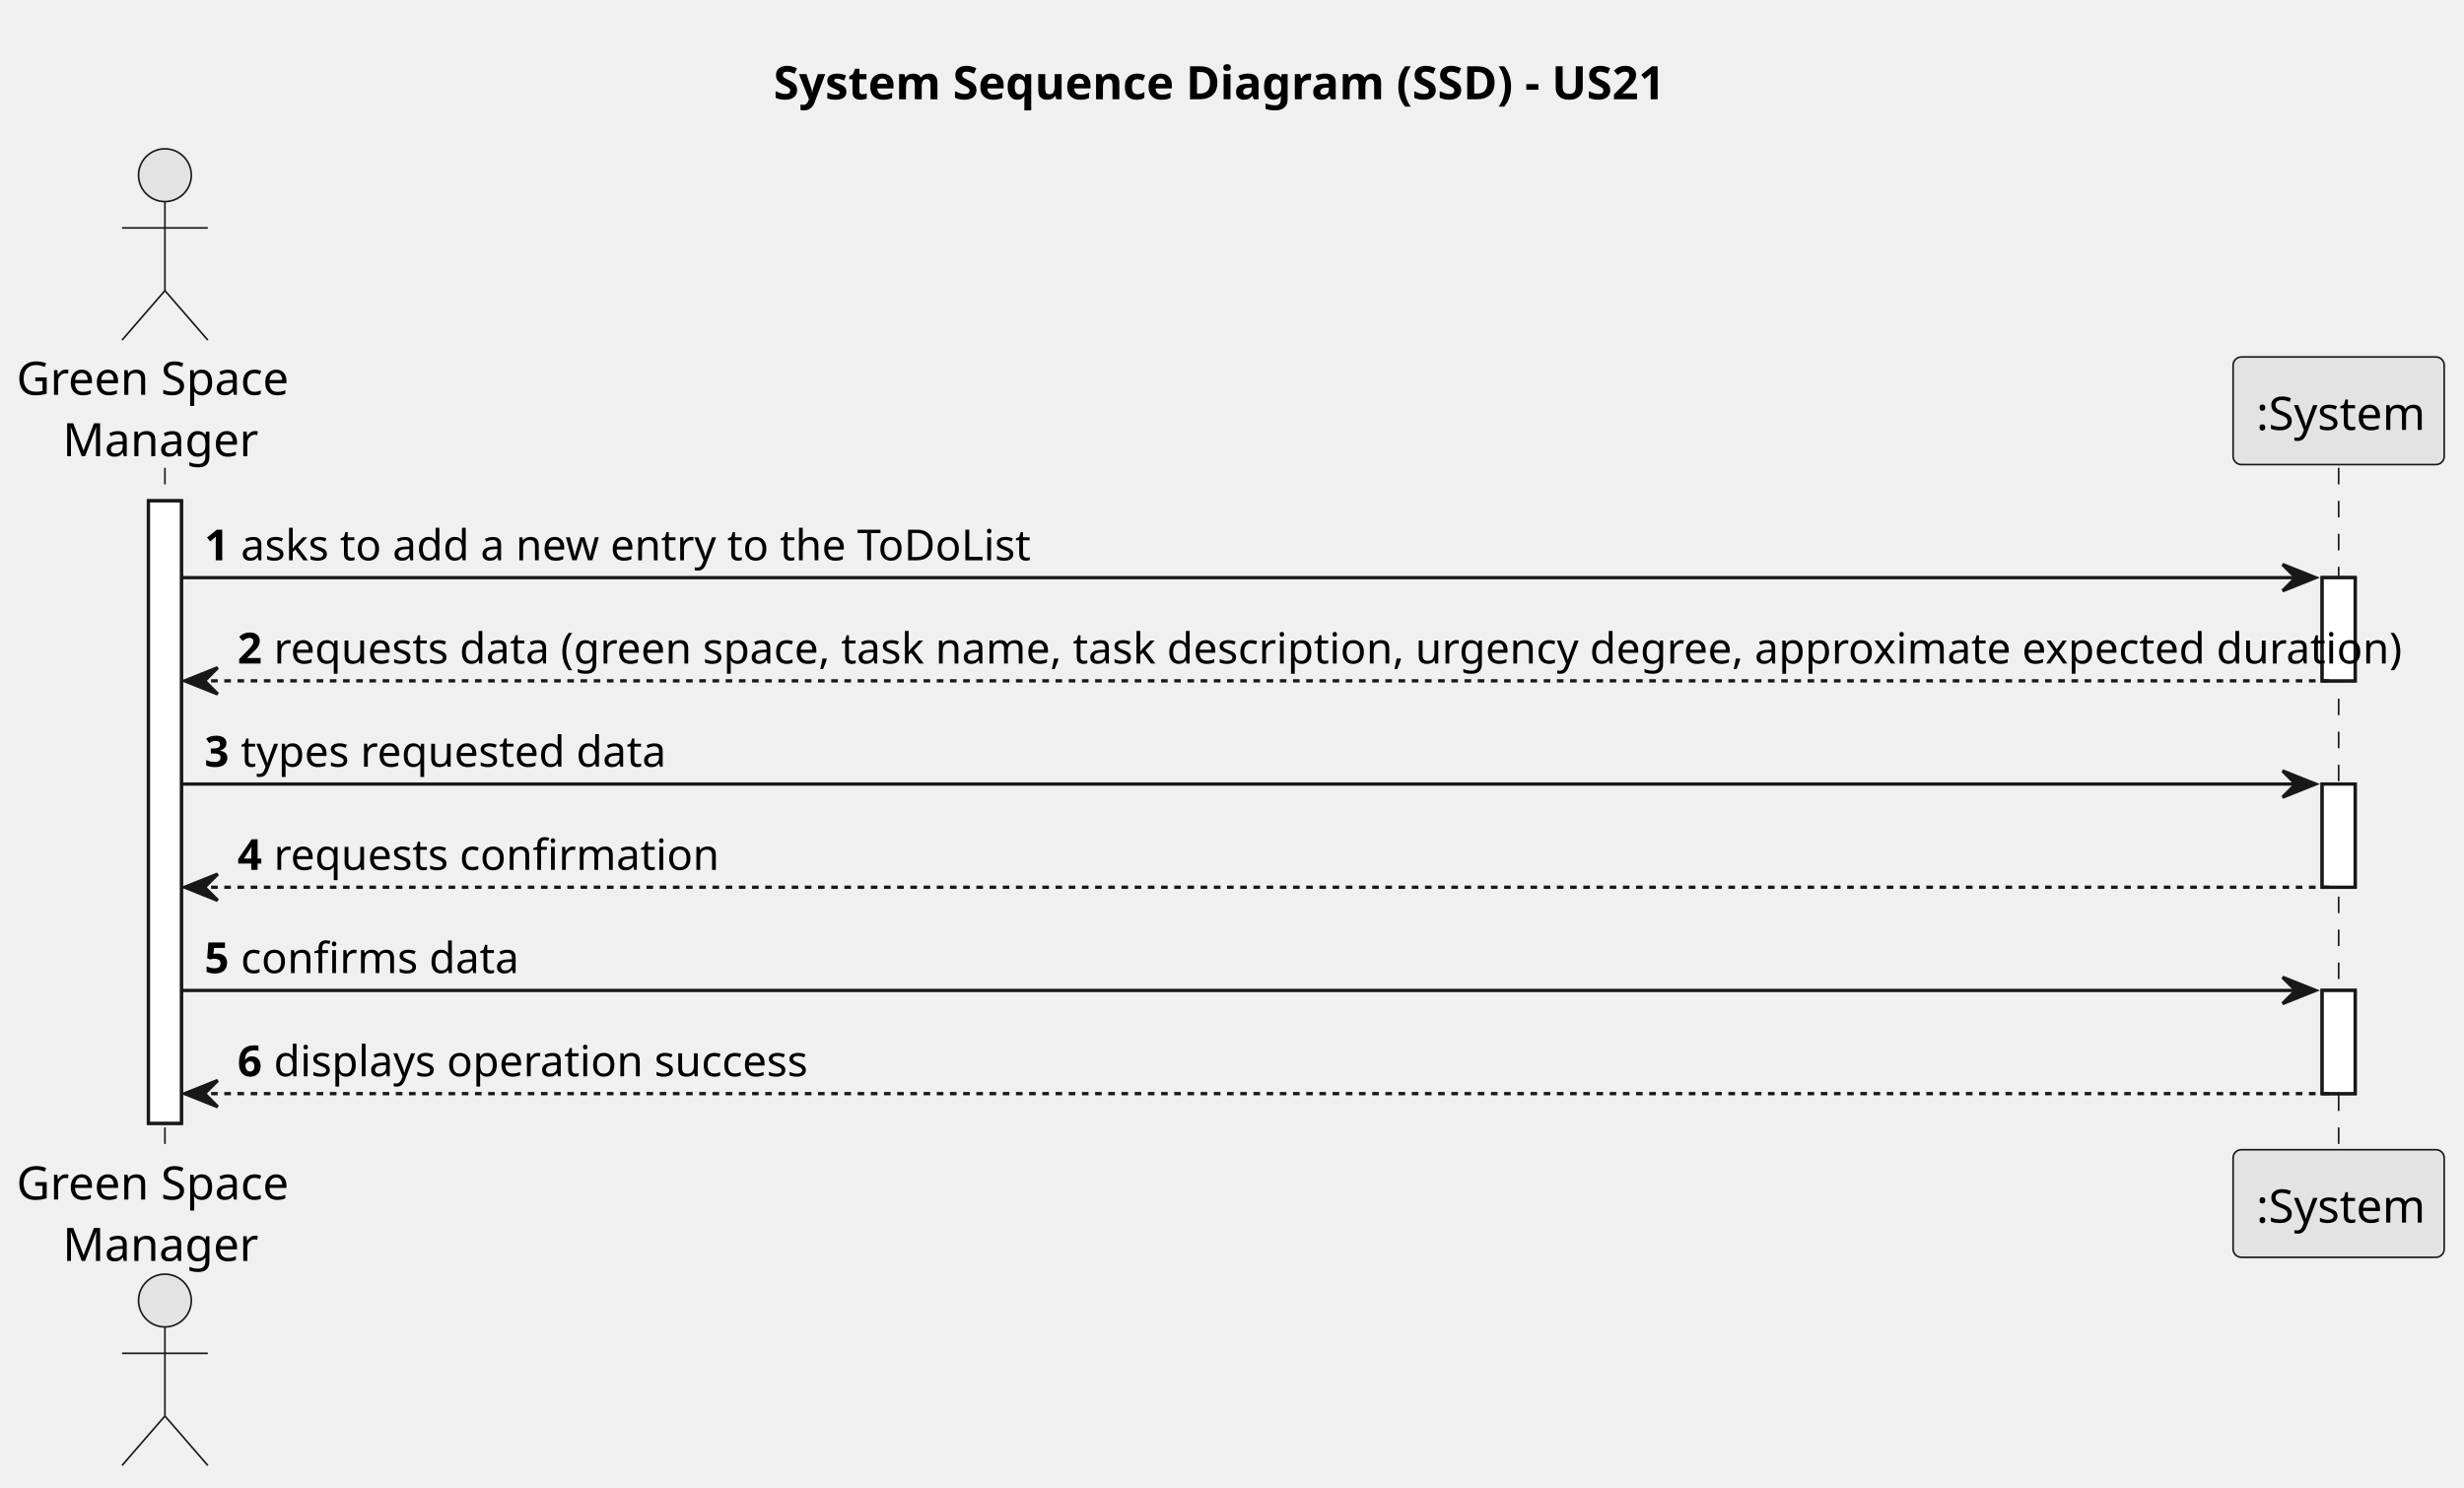
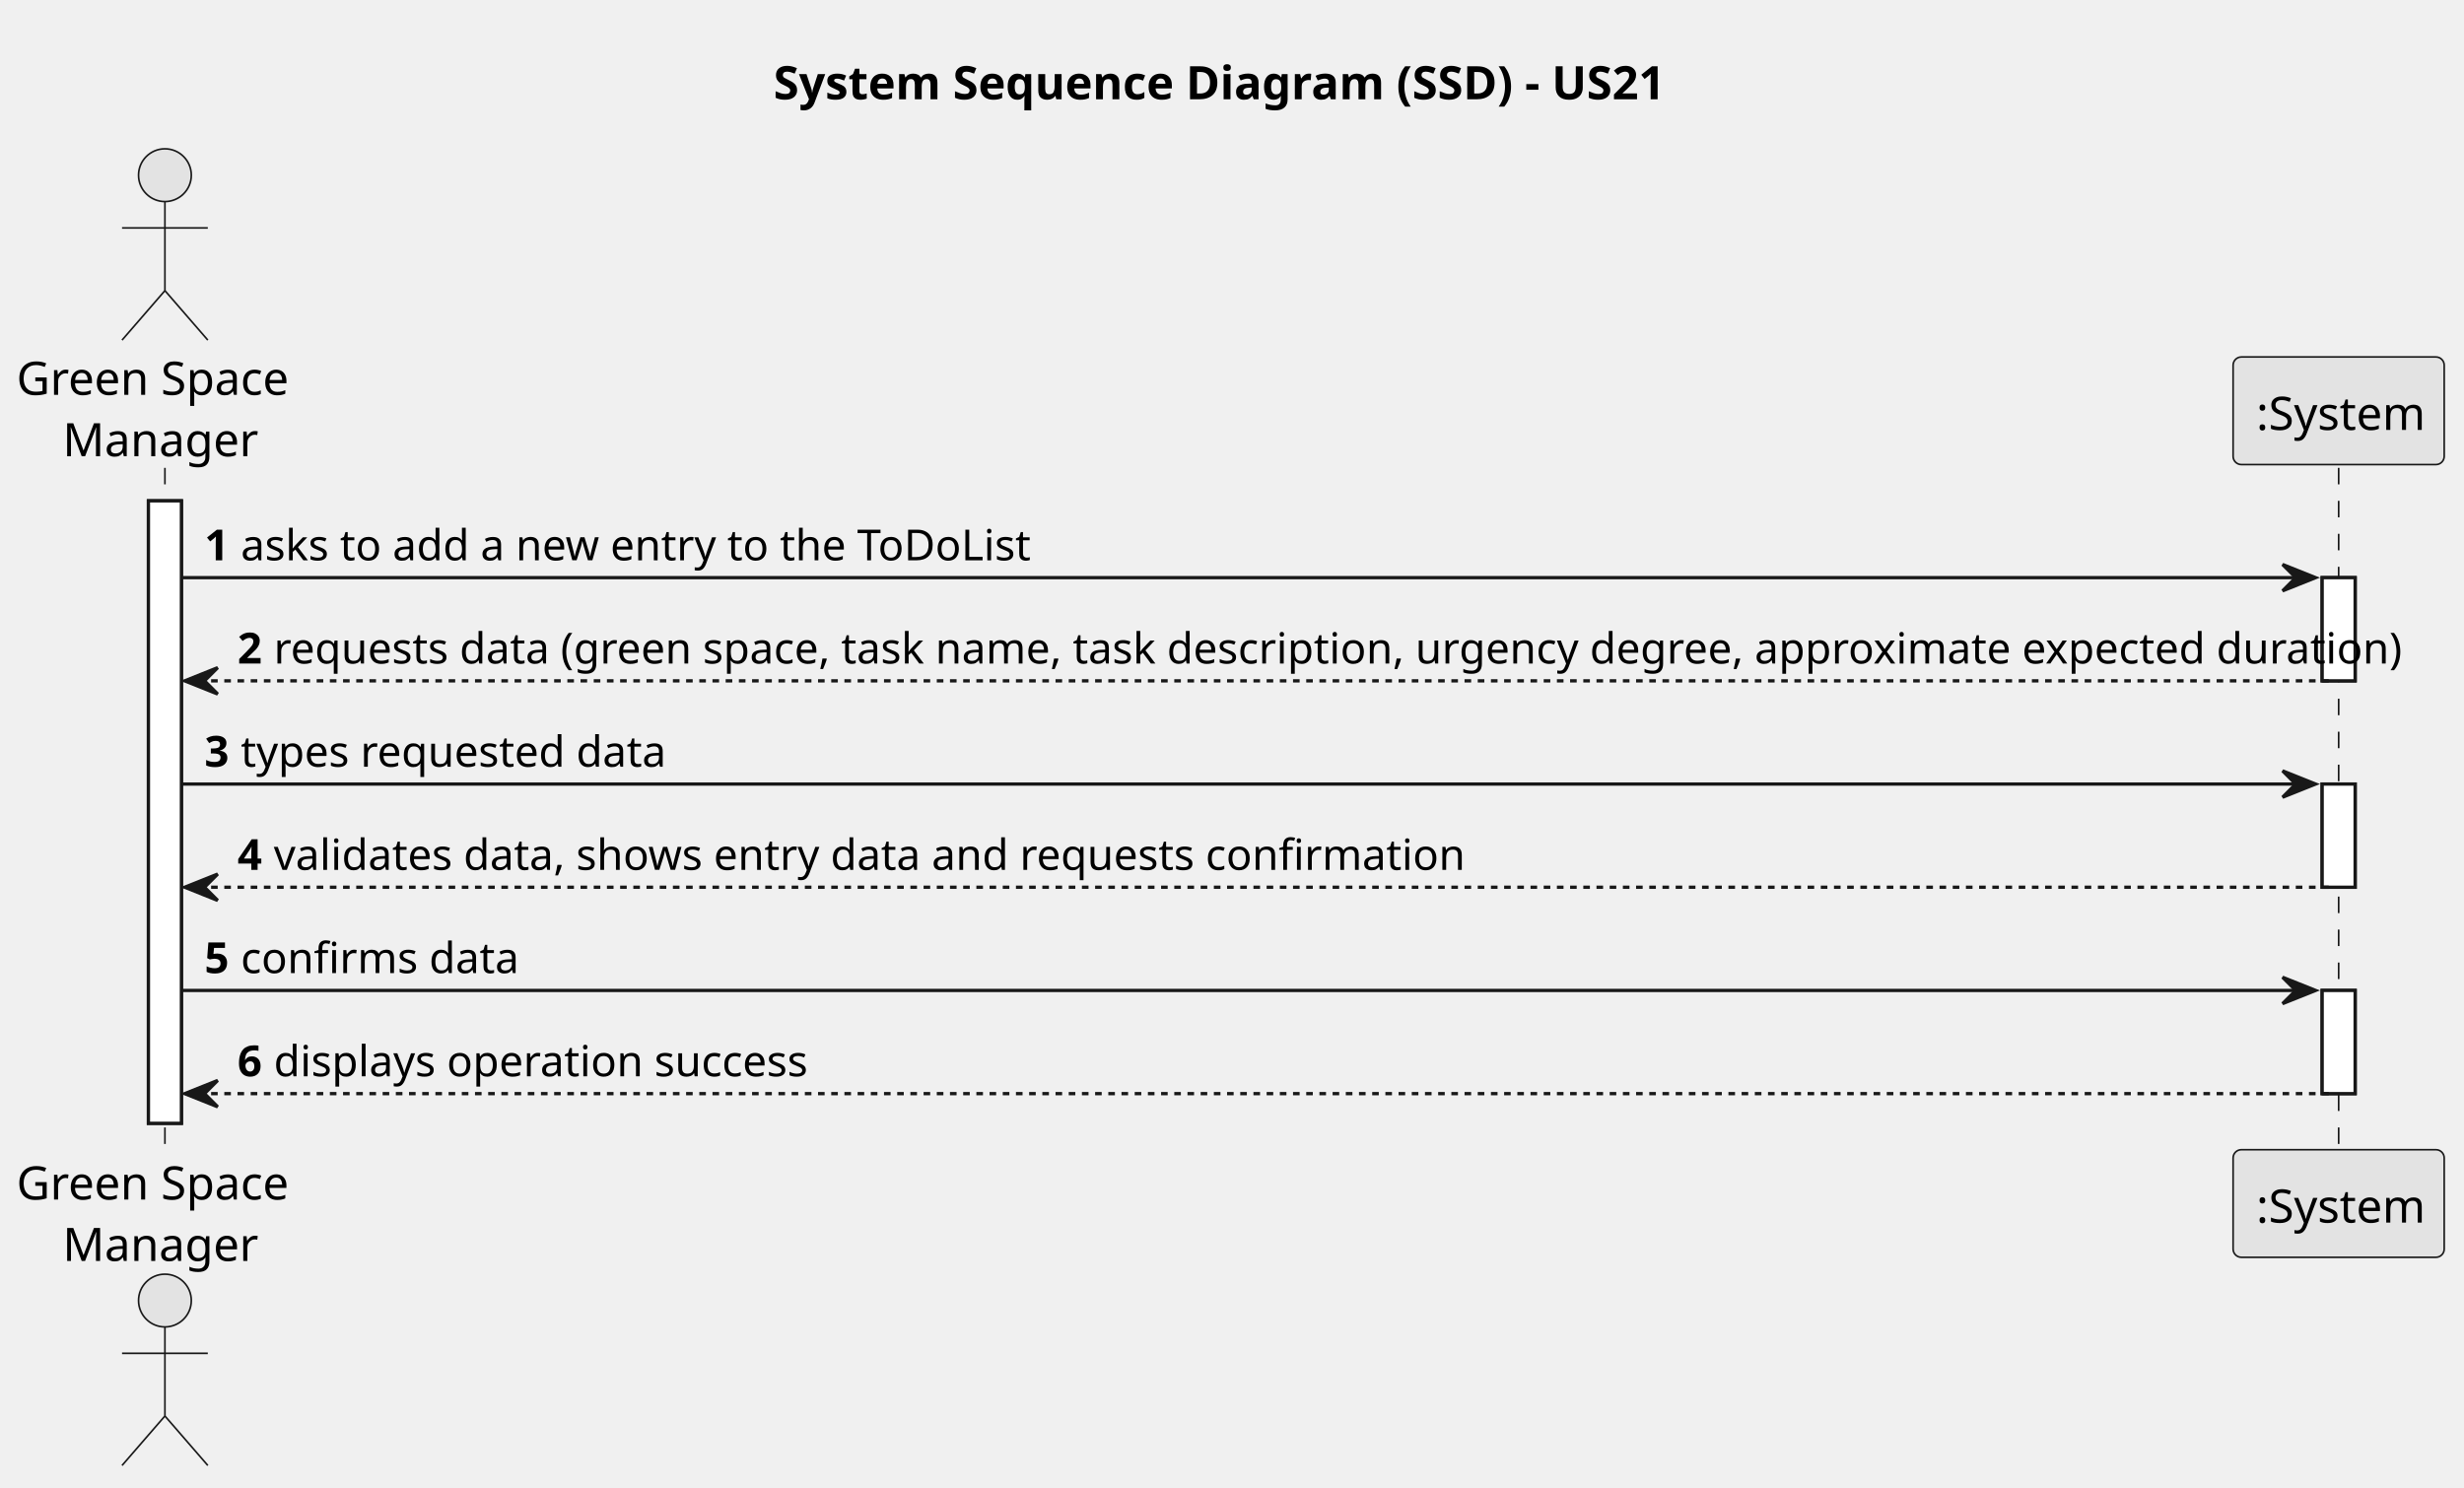
<svg xmlns="http://www.w3.org/2000/svg" contentStyleType="text/css" height="451px" preserveAspectRatio="none" style="width:747px;height:451px;background:#FFFFFF;" version="1.1" viewBox="0 0 747 451" width="747px" zoomAndPan="magnify">
  <defs />
  <g>
    <text fill="#000000" font-family="sans-serif" font-size="14" font-weight="bold" lengthAdjust="spacing" textLength="276" x="234.5" y="30.107">System Sequence Diagram (SSD) - US21</text>
    <rect fill="#FFFFFF" height="188.746" style="stroke:#181818;stroke-width:1.0;" width="10" x="45" y="151.863" />
    <rect fill="#FFFFFF" height="31.291" style="stroke:#181818;stroke-width:1.0;" width="10" x="704" y="175.154" />
    <rect fill="#FFFFFF" height="31.291" style="stroke:#181818;stroke-width:1.0;" width="10" x="704" y="237.736" />
    <rect fill="#FFFFFF" height="31.291" style="stroke:#181818;stroke-width:1.0;" width="10" x="704" y="300.318" />
    <line style="stroke:#181818;stroke-width:0.5;stroke-dasharray:5.0,5.0;" x1="50" x2="50" y1="141.863" y2="349.609" />
    <line style="stroke:#181818;stroke-width:0.5;stroke-dasharray:5.0,5.0;" x1="709" x2="709" y1="141.863" y2="349.609" />
    <text fill="#000000" font-family="sans-serif" font-size="14" lengthAdjust="spacing" textLength="84" x="5" y="119.728">Green Space</text>
    <text fill="#000000" font-family="sans-serif" font-size="14" lengthAdjust="spacing" textLength="56" x="19" y="138.35">Manager</text>
    <ellipse cx="50" cy="53.121" fill="#E3E3E3" rx="8" ry="8" style="stroke:#181818;stroke-width:0.5;" />
    <path d="M50,61.121 L50,88.121 M37,69.121 L63,69.121 M50,88.121 L37,103.121 M50,88.121 L63,103.121 " fill="none" style="stroke:#181818;stroke-width:0.5;" />
    <text fill="#000000" font-family="sans-serif" font-size="14" lengthAdjust="spacing" textLength="84" x="5" y="363.717">Green Space</text>
    <text fill="#000000" font-family="sans-serif" font-size="14" lengthAdjust="spacing" textLength="56" x="19" y="382.338">Manager</text>
    <ellipse cx="50" cy="394.352" fill="#E3E3E3" rx="8" ry="8" style="stroke:#181818;stroke-width:0.5;" />
    <path d="M50,402.352 L50,429.352 M37,410.352 L63,410.352 M50,429.352 L37,444.352 M50,429.352 L63,444.352 " fill="none" style="stroke:#181818;stroke-width:0.5;" />
    <rect fill="#E3E3E3" height="32.621" rx="2.5" ry="2.5" style="stroke:#181818;stroke-width:0.5;" width="64" x="677" y="108.242" />
    <text fill="#000000" font-family="sans-serif" font-size="14" lengthAdjust="spacing" textLength="50" x="684" y="130.35">:System</text>
    <rect fill="#E3E3E3" height="32.621" rx="2.5" ry="2.5" style="stroke:#181818;stroke-width:0.5;" width="64" x="677" y="348.609" />
    <text fill="#000000" font-family="sans-serif" font-size="14" lengthAdjust="spacing" textLength="50" x="684" y="370.717">:System</text>
    <rect fill="#FFFFFF" height="188.746" style="stroke:#181818;stroke-width:1.0;" width="10" x="45" y="151.863" />
    <rect fill="#FFFFFF" height="31.291" style="stroke:#181818;stroke-width:1.0;" width="10" x="704" y="175.154" />
    <rect fill="#FFFFFF" height="31.291" style="stroke:#181818;stroke-width:1.0;" width="10" x="704" y="237.736" />
    <rect fill="#FFFFFF" height="31.291" style="stroke:#181818;stroke-width:1.0;" width="10" x="704" y="300.318" />
    <polygon fill="#181818" points="692,171.154,702,175.154,692,179.154,696,175.154" style="stroke:#181818;stroke-width:1.0;" />
    <line style="stroke:#181818;stroke-width:1.0;" x1="55" x2="698" y1="175.154" y2="175.154" />
    <text fill="#000000" font-family="sans-serif" font-size="13" font-weight="bold" lengthAdjust="spacing" textLength="7" x="62" y="169.892">1</text>
    <text fill="#000000" font-family="sans-serif" font-size="13" lengthAdjust="spacing" textLength="231" x="73" y="169.892">asks to add a new entry to the ToDoList</text>
    <polygon fill="#181818" points="66,202.445,56,206.445,66,210.445,62,206.445" style="stroke:#181818;stroke-width:1.0;" />
    <line style="stroke:#181818;stroke-width:1.0;stroke-dasharray:2.0,2.0;" x1="60" x2="708" y1="206.445" y2="206.445" />
    <text fill="#000000" font-family="sans-serif" font-size="13" font-weight="bold" lengthAdjust="spacing" textLength="7" x="72" y="201.183">2</text>
    <text fill="#000000" font-family="sans-serif" font-size="13" lengthAdjust="spacing" textLength="614" x="83" y="201.183">requests data (green space, task name, task description, urgency degree, approximate expected duration)</text>
    <polygon fill="#181818" points="692,233.736,702,237.736,692,241.736,696,237.736" style="stroke:#181818;stroke-width:1.0;" />
    <line style="stroke:#181818;stroke-width:1.0;" x1="55" x2="698" y1="237.736" y2="237.736" />
    <text fill="#000000" font-family="sans-serif" font-size="13" font-weight="bold" lengthAdjust="spacing" textLength="7" x="62" y="232.474">3</text>
    <text fill="#000000" font-family="sans-serif" font-size="13" lengthAdjust="spacing" textLength="122" x="73" y="232.474">types requested data</text>
    <polygon fill="#181818" points="66,265.027,56,269.027,66,273.027,62,269.027" style="stroke:#181818;stroke-width:1.0;" />
    <line style="stroke:#181818;stroke-width:1.0;stroke-dasharray:2.0,2.0;" x1="60" x2="708" y1="269.027" y2="269.027" />
    <text fill="#000000" font-family="sans-serif" font-size="13" font-weight="bold" lengthAdjust="spacing" textLength="7" x="72" y="263.765">4</text>
-     <text fill="#000000" font-family="sans-serif" font-size="13" lengthAdjust="spacing" textLength="124" x="83" y="263.765">requests confirmation</text>
+     <text fill="#000000" font-family="sans-serif" font-size="13" lengthAdjust="spacing" textLength="339" x="83" y="263.765">validates data, shows entry data and requests confirmation</text>
    <polygon fill="#181818" points="692,296.318,702,300.318,692,304.318,696,300.318" style="stroke:#181818;stroke-width:1.0;" />
    <line style="stroke:#181818;stroke-width:1.0;" x1="55" x2="698" y1="300.318" y2="300.318" />
    <text fill="#000000" font-family="sans-serif" font-size="13" font-weight="bold" lengthAdjust="spacing" textLength="7" x="62" y="295.056">5</text>
    <text fill="#000000" font-family="sans-serif" font-size="13" lengthAdjust="spacing" textLength="78" x="73" y="295.056">confirms data</text>
    <polygon fill="#181818" points="66,327.609,56,331.609,66,335.609,62,331.609" style="stroke:#181818;stroke-width:1.0;" />
    <line style="stroke:#181818;stroke-width:1.0;stroke-dasharray:2.0,2.0;" x1="60" x2="708" y1="331.609" y2="331.609" />
    <text fill="#000000" font-family="sans-serif" font-size="13" font-weight="bold" lengthAdjust="spacing" textLength="7" x="72" y="326.347">6</text>
    <text fill="#000000" font-family="sans-serif" font-size="13" lengthAdjust="spacing" textLength="158" x="83" y="326.347">displays operation success</text>
  </g>
</svg>
